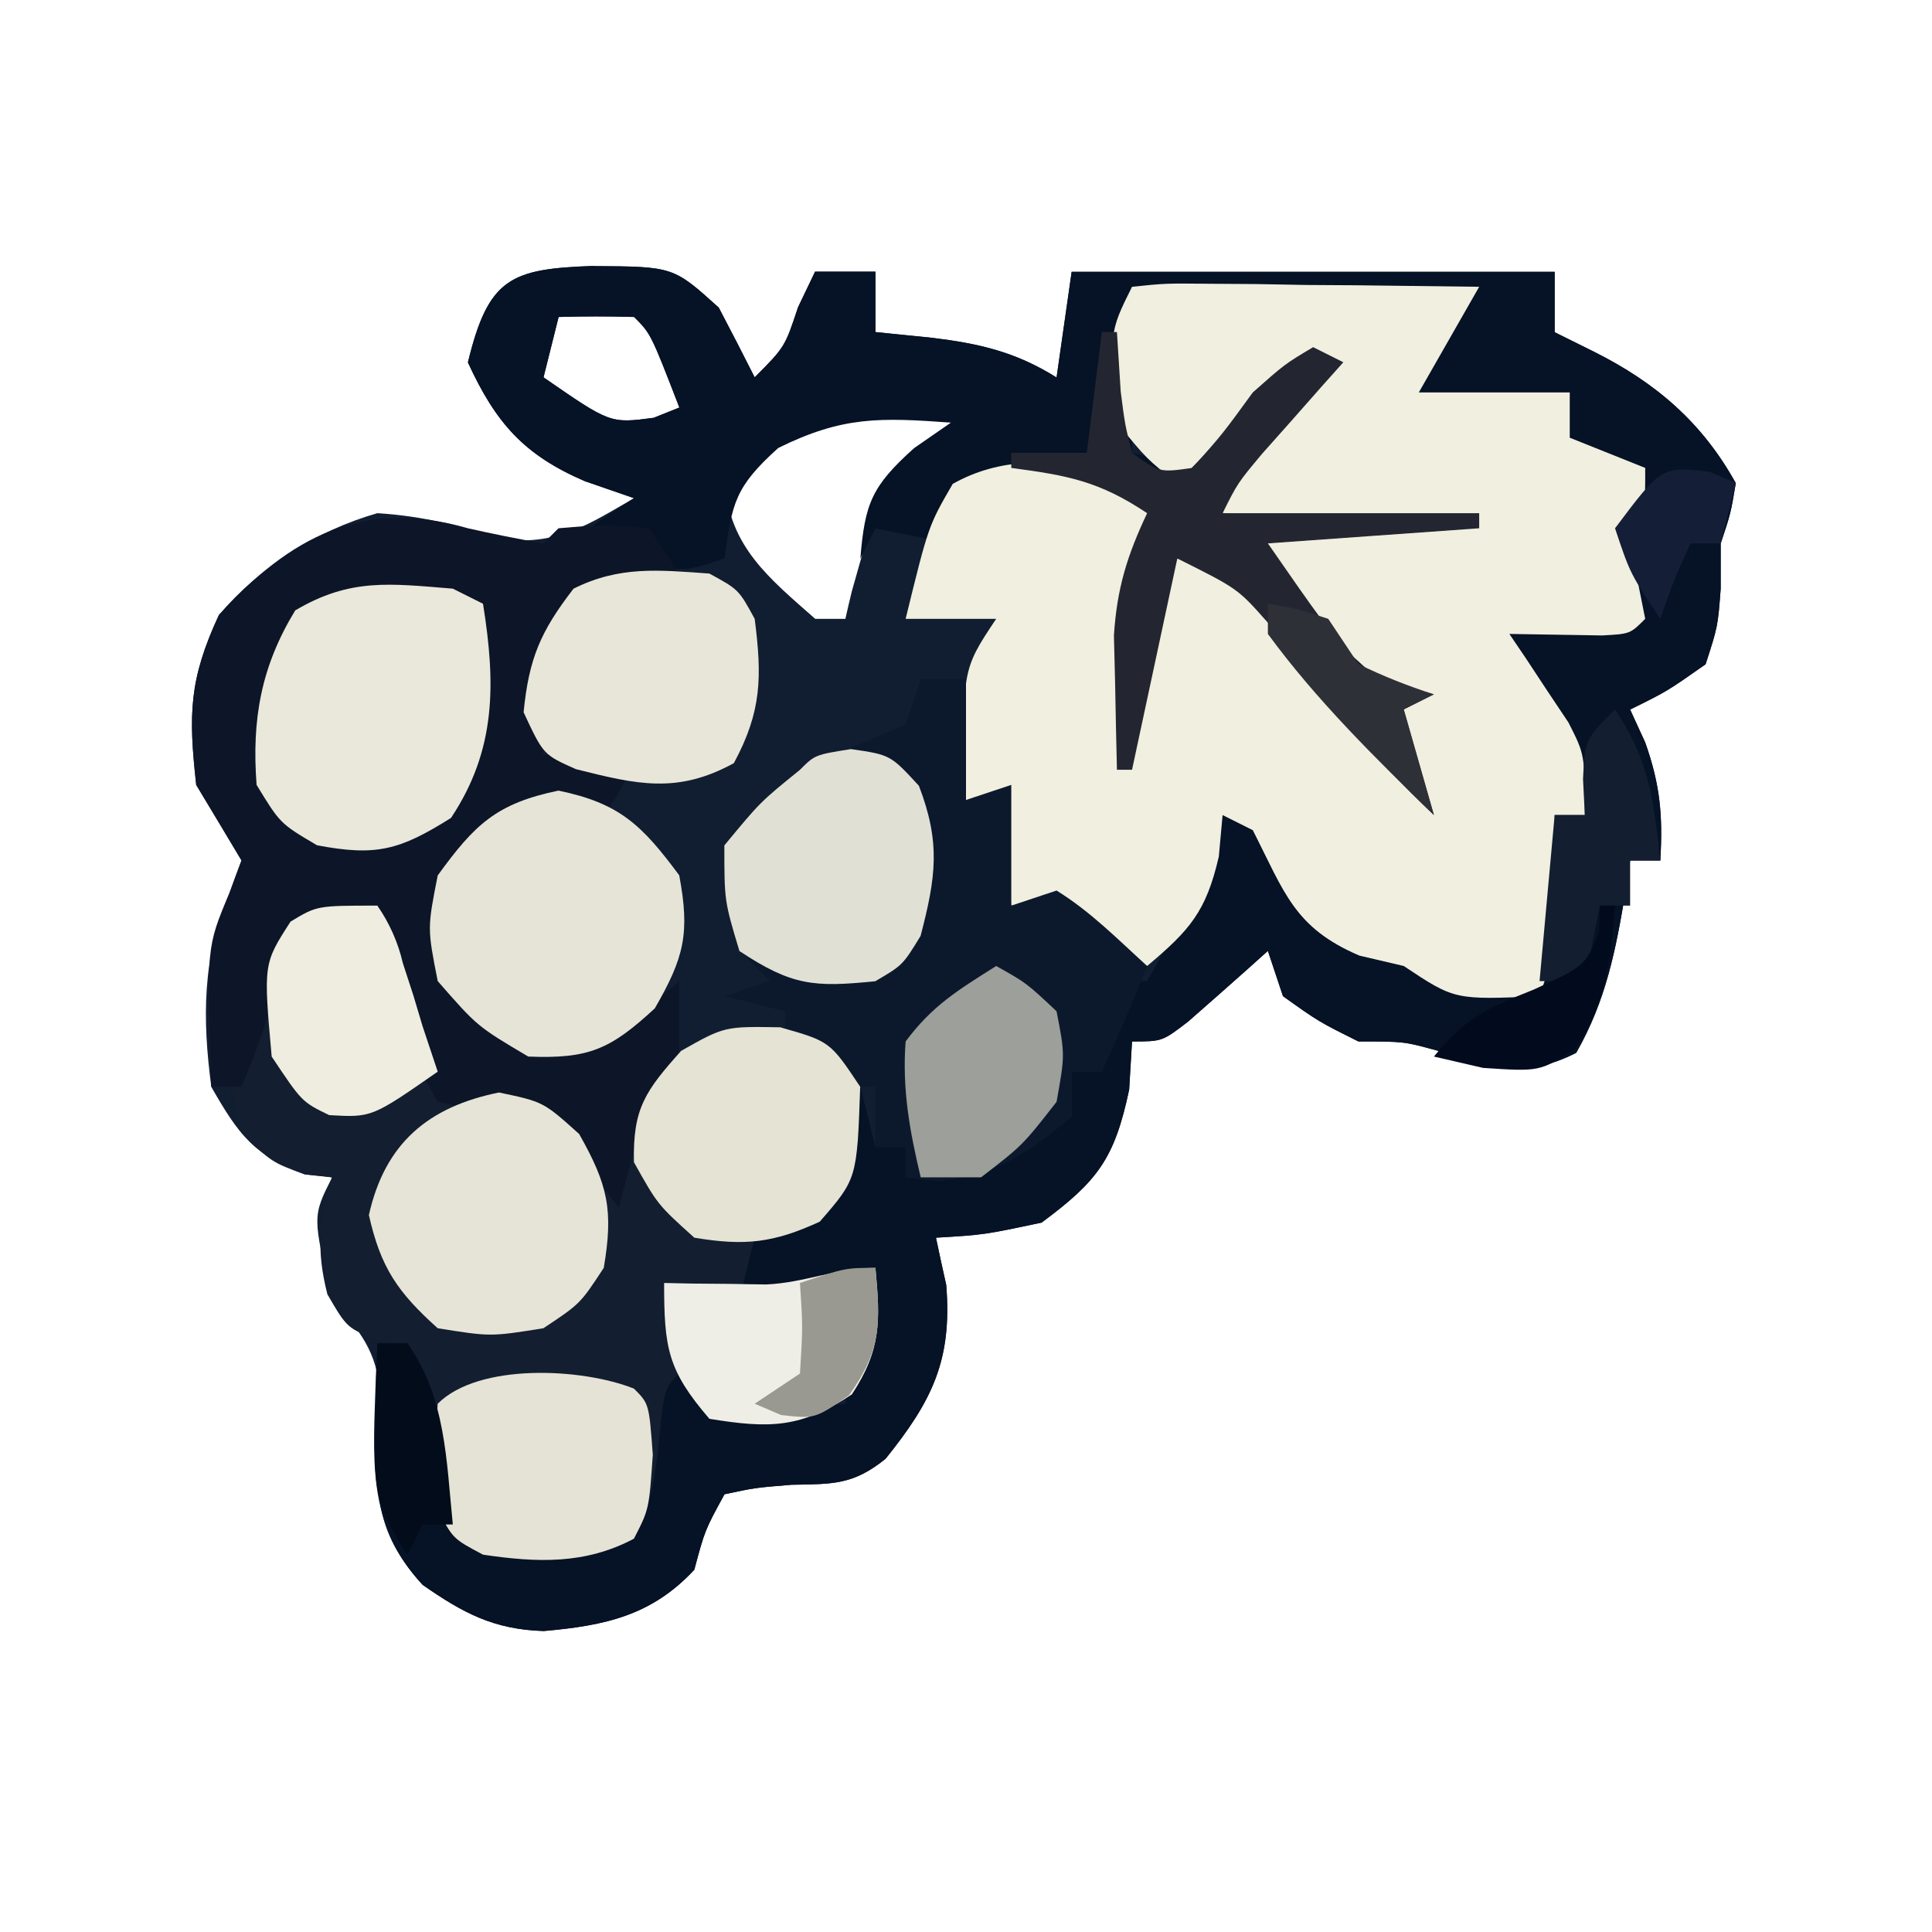
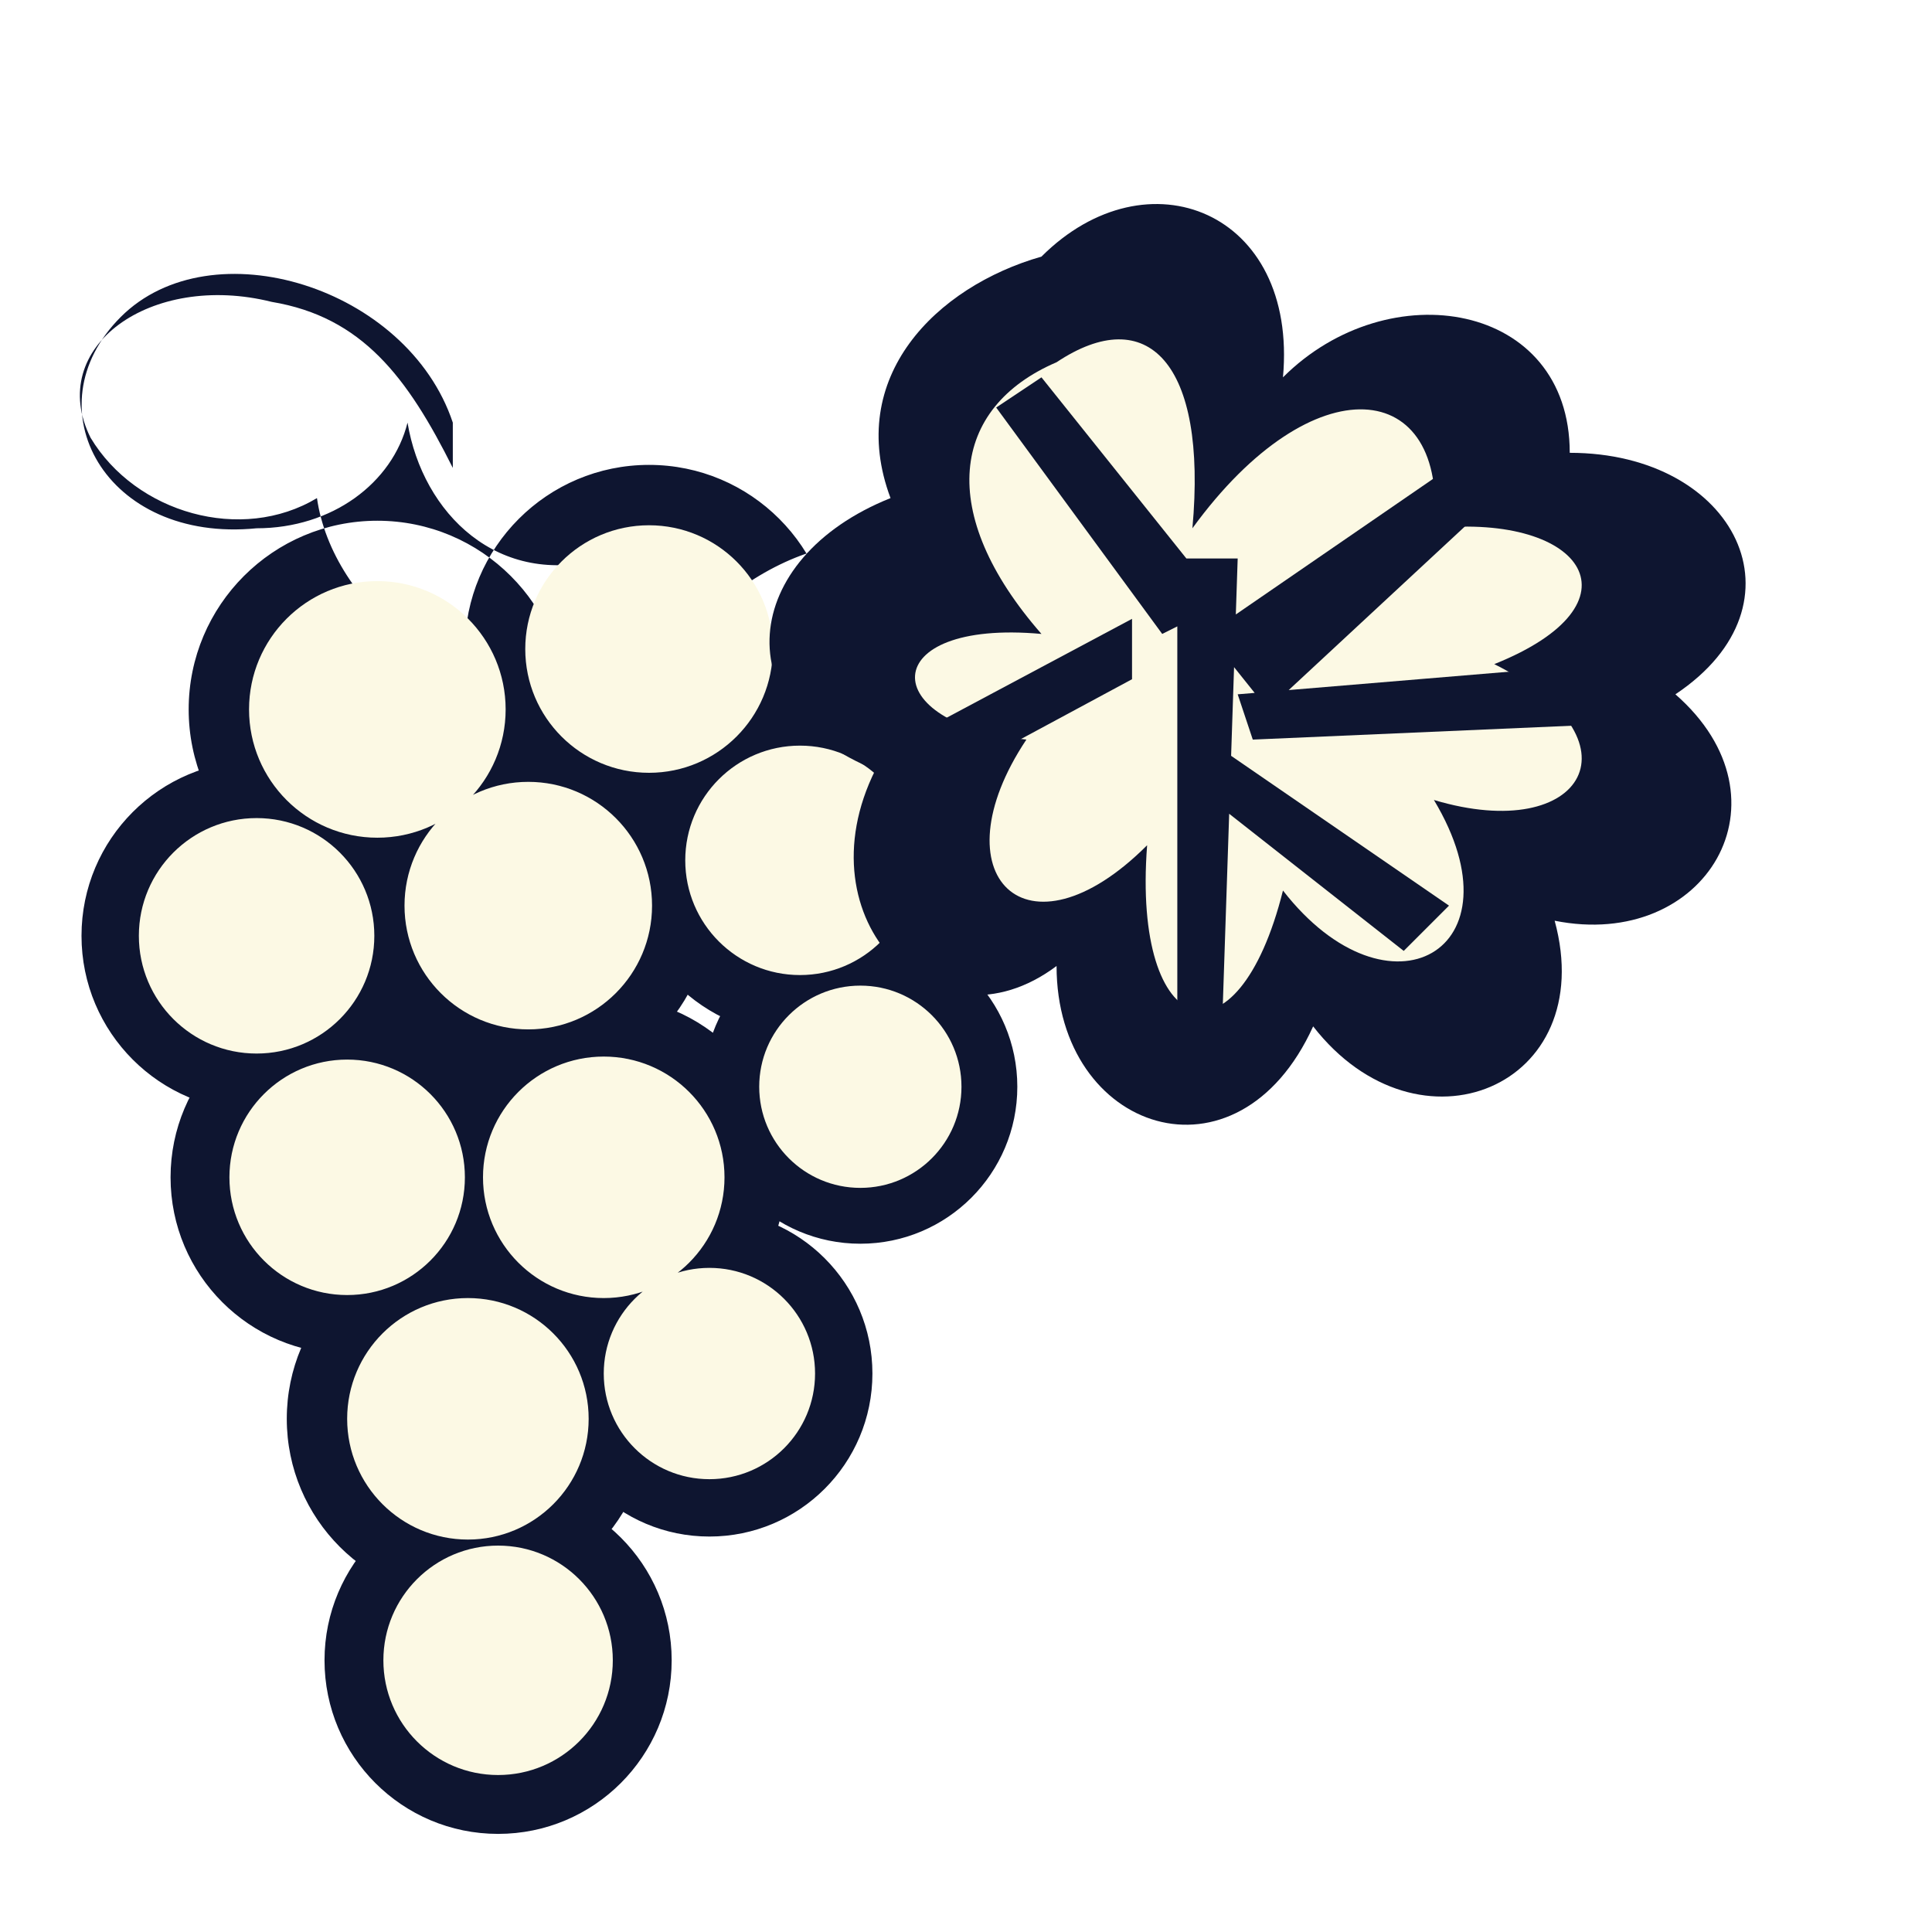
<svg xmlns="http://www.w3.org/2000/svg" width="128" height="128" viewBox="0 0 128 128">
-   <path fill="#111e31" d="M39.31 17.63c5.3.03 5.3.03 8.31 2.75Q48.83 22.68 50 25c2-2.02 2-2.02 2.87-4.64L54 18h4v4l3.75.38c3.12.38 5.54.93 8.25 2.63l1-7h32v4l2.62 1.3c4.07 2.04 7.15 4.67 9.38 8.7-.34 2.02-.34 2.02-1 4v3c-.19 2.5-.19 2.5-1 5-2.57 1.8-2.57 1.8-5 3l1 2.18c1 2.83 1.17 4.84 1 7.82h-2l-.3 2.04c-.66 3.93-1.29 7.22-3.27 10.7-3.44 1.77-5.69.88-9.3-.17C93 69 93 69 90 69c-2.63-1.31-2.63-1.31-5-3l-1-3-1.46 1.31-1.92 1.7-1.9 1.67C77 69 77 69 75 69l-.19 3.19c-.97 4.58-2.08 6.05-5.8 8.81-3.82.81-3.82.81-7 1q.32 1.53.68 3.13c.4 4.98-.93 7.68-4.02 11.52-2.16 1.74-3.49 1.67-6.24 1.72-2.42.2-2.42.2-4.43.63-1.3 2.38-1.3 2.38-2 5-2.82 3.03-5.89 3.7-9.98 4.06-3.3-.1-5.34-1.19-8.02-3.06-2.99-3.28-3.12-5.8-3-10.06q.08-1.24.2-2.53c-.25-3-1.33-4.12-3.2-6.4-1.3-5.42-1.3-5.42 0-8-.29-.05-.29-.05-1.75-.2-3.42-1.23-4.45-2.65-6.25-5.8-.6-4.54-.6-8.6 1.2-12.83q.38-1.07.8-2.17l-3-5c-.52-4.7-.48-6.98 1.5-11.26A21.7 21.7 0 0 1 25 34c3.1.19 5.55.86 8.5 1.75 3.5.34 5.52-1.02 8.5-2.74l-3.25-1.13c-4.02-1.73-5.9-3.84-7.75-7.87 1.36-5.6 2.83-6.2 8.31-6.39M37.01 21l-1 4c4.42 3.06 4.42 3.06 7.3 2.68l1.7-.68c-1.89-4.89-1.89-4.89-3-6a83 83 0 0 0-5 0m11 11c.35 4.24 2.9 6.27 6 9h2q.2-.91.43-1.84c2.06-7.34 2.06-7.34 5.75-9.66q1.37-.75 2.81-1.5v-1c-7.3-.68-11.63-.27-17 5" />
-   <path fill="#061225" d="M39.31 17.63c5.3.03 5.3.03 8.31 2.75Q48.83 22.68 50 25c2-2 2-2 2.87-4.64L54 18h4v4l3.75.38c3.12.38 5.54.93 8.25 2.63l1-7h32v4l2.62 1.3c4.07 2.04 7.15 4.67 9.38 8.7-.34 2.02-.34 2.02-1 4v3c-.19 2.5-.19 2.5-1 5-2.56 1.8-2.56 1.8-5 3l1 2.18c1 2.83 1.17 4.84 1 7.82h-2l-.3 2.04c-.66 3.93-1.29 7.22-3.27 10.7-3.44 1.77-5.69.88-9.3-.17C93 69 93 69 90 69c-2.63-1.31-2.63-1.31-5-3l-1-3-1.46 1.31-1.92 1.7-1.9 1.67C77 69 77 69 75 69l-.19 3.19c-.97 4.58-2.08 6.05-5.8 8.81-3.82.81-3.82.81-7 1q.32 1.53.68 3.13c.4 4.98-.93 7.68-4.02 11.52-2.16 1.74-3.49 1.67-6.24 1.72-2.42.2-2.42.2-4.43.63-1.3 2.38-1.3 2.38-2 5-2.82 3.03-5.89 3.7-9.98 4.06-3.3-.1-5.34-1.19-8.02-3.06-3.8-4.06-3.25-8.51-3.1-13.76L25 89h2c1.74 2.55 2.07 4.5 2.5 7.61C30 100 30 100 32 102c1.87.27 1.87.27 4 .25l2.12.02C40 102 40 102 42 100c.63-2.39.63-2.39 1.12-5.12l.51-2.77.37-2.1c.5.31.5.31 3 2v2c1.48-.18 1.48-.18 9-1l2-9-2.25 1C53 86 53 86 49 86c.2-1.83.2-1.83 1-4q1.2-.67 2.43-1.33c3.53-2.31 3.73-4.66 4.57-8.68l1 4h2v2c8.47-2.28 8.47-2.28 11-4v-3h2l1-6h2c2.05-3.42 3.44-7.33 5-11 3 1 3 1 4.81 4.44 1.52 2.8 1.93 3.44 4.94 4.88l3.25.68 4.37 1.13L102 66l1-12h2c-3.15-8.59-3.15-8.59-5-12l8-1q-.3-1.4-.63-2.82C107 35 107 35 109 32l-2.5-1.32L104 29v-3H94c1.87-4.89 1.87-4.89 3-6l-7.07.05-3.97.04A77 77 0 0 1 75 19v11l4 1c2-2.26 2-2.26 4-5 2.12-1.87 2.12-1.87 4-3l2 1-1.5 1.68-1.94 2.2-1.93 2.18C82 31.99 82 31.99 81 34h17v1l-14 1c6.14 8.86 6.14 8.86 11 10l-2 1 2 7c-4.18-3.91-7.58-8.23-11.04-12.8C82 39 82 39 78 37l-3 14h-1q-.09-2.85-.13-5.69l-.07-3.2c.2-3.13.87-5.28 2.2-8.1-4.07-2.72-6.17-2.31-11-2l-2 2v2l-5-1-1 2c.3-3.68.76-4.8 3.56-7.32L63 28c-4.7-.34-7.17-.43-11.44 1.68C48.7 32.26 48.5 33.3 48 37c-3 1-3 1-6.19-.44L39.01 35q1.46-1 3-2l-3.26-1.12c-4.02-1.73-5.9-3.84-7.75-7.87 1.36-5.6 2.83-6.2 8.31-6.39M37.01 21l-1 4c4.42 3.06 4.42 3.06 7.3 2.68l1.7-.68c-1.89-4.89-1.89-4.89-3-6a83 83 0 0 0-5 0" />
-   <path fill="#f0efe0" d="M75 19c2.22-.23 2.22-.23 5.13-.2l3.13.02 3.3.06 3.31.02L98 19l-4 7h10v3l2.5 1 2.5 1c0 3 0 3-1 5l1 5c-1 1-1 1-2.85 1.1L100 42l1.09 1.61 1.41 2.14 1.41 2.11C105 50 105 50 105 54h-2l.04 1.86.02 2.45.04 2.43C103 63 103 63 102 66c-5.62.25-5.62.25-9-2l-2.94-.69C85.74 61.46 85.11 59.14 83 55l-2-1-.25 2.75C79.91 60.4 78.82 61.63 76 64a56 56 0 0 1-7-4h-2l-1-7h-2c-.29-8.57-.29-8.57 2-12h-6c1.51-6.16 1.51-6.16 3.12-8.94 3.13-1.77 6.43-1.6 9.88-1.06 2.5 1.5 2.5 1.5 4 3l-1 2.19A18 18 0 0 0 75 44l3-7c4.87 1.39 7.3 4.27 10.31 8.12l1.38 1.71L93 51c0-4 0-4-2.25-6.5L88 42a89 89 0 0 1-4-4v-2l5-1-8-1c1.37-4 3.26-6.8 6-10-6.43 5.29-6.43 5.29-9 8-2-1.56-2-1.56-4-4-.51-5.97-.51-5.97 1-9" />
-   <path fill="#131e30" d="M21 60h4c1.01 1.61 1.01 1.61 1.69 3.75l.7 2.11C28 68 28 68 28.38 70.24L29 72l3.25.38c3.93.65 4.35.81 6.69 3.68L41 79l.69-3.25c1.47-4.22 2.39-5.66 6.31-7.75 3.69.06 3.69.06 7 1 2 3 2 3 1.88 6.5C56 79 56 79 54.06 80.94 52 82 52 82 50 82l-1 4 9-2c.32 3.5.4 5.4-1.56 8.38-3.33 2.21-5.53 2.13-9.44 1.62l-2-3c-1 1-1 1-1.38 4.88-.29 2.41-.54 3.96-1.68 6.12-3.21 1.66-6.42 1.53-9.94 1-1.94-1.12-1.94-1.12-3-3-.69-3.19-.69-3.19-1-6h-1v-5l-1.88-.19C23 88 23 88 21.69 85.75c-.76-3.01-.53-4.79.31-7.75l-1.81-.19C18 77 18 77 16 75.06c-1.41-4.33.05-6.79 1.82-10.85C19 62 19 62 21 60" />
-   <path fill="#0d1628" d="M31 35q2.48.56 5 1l1-1c2.94-.25 2.94-.25 6 0l2 3-3.38.75C38 40 38 40 36.56 41.75c-.7 2.81-.69 5.37-.56 8.25h6c-.62 2-.62 2-2 4h-6c-2.38 1.56-2.38 1.56-4 4-.56 3.5-.56 3.5 0 7 2.12 2.5 2.12 2.5 5 4 4.29-.09 6.81-1.18 10-4v7l-2 1q-1.1 3.47-2 7l-1.94-2.44C37 75 37 75 36 74l-3.44-.25L29 73c-1.31-2.31-1.31-2.31-2-5l-1.12-2.06C25 64 25 64 25 60c-2.36.68-2.36.68-5 2-1.29 2.38-1.29 2.38-2.19 5.12-.92 2.76-.92 2.76-1.81 4.88h-2c-.32-9.24-.32-9.24 1.19-12.81L16 57q-1.48-2.5-3-5c-.52-4.69-.47-6.98 1.5-11.25 4.71-5.18 9.52-7.77 16.5-5.75" />
-   <path fill="#0c192d" d="M61 45h3v8l3-1v8l3-1c2.26 1.4 4.02 3.2 6 5q-1.4 3.55-3 7h-2v3c-2.98 2.43-5 3.91-8.88 4.25L60 78v-2h-2v-4h-2l-1-2-3-1v-2l-4-1 3-1-2-2c-.94-3.31-.94-3.31-1-7 2.47-3.4 4.93-5.09 8.75-6.62L60 48z" />
-   <path fill="#e5e4d7" d="M37 52.38c4.07.84 5.54 2.3 8 5.61.72 3.84.33 5.45-1.62 8.82-2.95 2.72-4.37 3.35-8.38 3.19-3.38-2-3.38-2-6-5-.69-3.5-.69-3.5 0-7 2.45-3.38 3.89-4.77 8-5.62" />
-   <path fill="#e9e8da" d="m30 39 2 1c.85 5.3.88 9.68-2.12 14.19-3.39 2.13-4.95 2.56-8.88 1.81-2.44-1.44-2.44-1.44-4-4-.33-4.34.3-7.85 2.56-11.56C23.2 38.29 25.8 38.66 30 39" />
-   <path fill="#232630" d="M73 22h1l.25 3.94c.28 2.19.28 2.19.75 4.06 1.81 1.31 1.81 1.31 4 1 2-2.25 2-2.25 4-5 2.12-1.88 2.12-1.88 4-3l2 1-1.5 1.68-1.94 2.2-1.93 2.17C82 32 82 32 81 34h17v1l-14 1c6.14 8.86 6.14 8.86 11 10l-2 1 2 7c-4.17-3.91-7.58-8.23-11.04-12.79C82 39 82 39 78 37l-3 14h-1q-.07-2.84-.12-5.69l-.08-3.2c.2-3.13.87-5.29 2.2-8.11-3.19-2.13-5.27-2.5-9-3v-1h5z" />
-   <path fill="#e6e4d7" d="M33.06 72.38C36 73 36 73 38.37 75.13 40.28 78.5 40.65 80.19 40 84c-1.56 2.38-1.56 2.38-4 4-3.5.56-3.5.56-7 0-2.66-2.39-3.78-4.02-4.56-7.5 1.06-4.75 3.93-7.17 8.62-8.12" />
-   <path fill="#e8e6d9" d="M47 38c1.94 1.06 1.94 1.06 3 3 .49 3.84.47 6.13-1.38 9.56-3.74 2.05-6.4 1.42-10.46.4C36 50 36 50 34.69 47.19c.35-3.57 1.13-5.37 3.31-8.19 3.05-1.52 5.64-1.24 9-1" />
-   <path fill="#e4e3d4" d="M51.69 68.06c3.3.94 3.3.94 5.3 3.94-.21 6.1-.21 6.1-2.68 8.94-3.08 1.41-4.95 1.62-8.31 1.06-2.43-2.19-2.43-2.19-4-5-.08-3.56.75-4.72 3.13-7.38C48 68 48 68 51.69 68.06" />
-   <path fill="#e1e0d5" d="M56.38 49.63c2.61.38 2.61.38 4.5 2.43 1.45 3.78 1.13 6.05.11 9.95-1.18 1.93-1.18 1.93-3 3-4.07.41-5.52.3-9-2-1-3.32-1-3.32-1-7 2.38-2.88 2.38-2.88 5-5 1-1 1-1 3.38-1.38" />
-   <path fill="#e5e3d5" d="M42 92c1 1 1 1 1.25 4.38C43 100 43 100 42 101.94c-3.24 1.72-6.42 1.59-10 1.06-2-1.06-2-1.06-3-3-.25-3.62-.25-3.62 0-7 2.72-2.72 9.57-2.37 13-1" />
-   <path fill="#eeeee6" d="M58 84c.32 3.5.4 5.4-1.56 8.38-3.38 2.25-5.46 2.27-9.44 1.62-2.77-3.22-3-4.69-3-9l1.86.04 2.45.02 2.43.04c2.58-.11 4.68-1.1 7.26-1.1" />
-   <path fill="#eeede0" d="M25 60a11 11 0 0 1 1.69 3.81l.7 2.15L28 68l1 3c-4.37 3.04-4.37 3.04-7.19 2.88C20 73 20 73 18 70c-.55-6.15-.55-6.15 1.25-8.94C21 60 21 60 25 60" />
-   <path fill="#9c9f9a" d="M66 64c2 1.12 2 1.12 4 3 .56 2.88.56 2.88 0 6-2.25 2.88-2.25 2.88-5 5h-4c-.73-3.04-1.24-5.87-1-9 1.76-2.37 3.45-3.39 6-5" />
-   <path fill="#131e30" d="M107 47c2.3 3.44 2.54 5.94 3 10h-2v3h-2l-1 5h-3l1-11h2l-.12-2.38C105 49 105 49 107 47" />
-   <path fill="#2e3037" d="M84 40c1.88.31 1.88.31 4 1l2 3a37 37 0 0 0 5 2l-2 1 2 7c-3.88-3.77-7.8-7.63-11-12z" />
-   <path fill="#030c1a" d="M25 89h2c2.54 3.59 2.57 7.75 3 12h-2l-1 2c-2.28-3.42-2.22-4.68-2.12-8.69l.05-3.01z" />
-   <path fill="#141f37" d="M113.25 31.25 115 32l-1 4h-2c-1.13 2.5-1.13 2.5-2 5-2-3-2-3-3-6 3.08-4.1 3.08-4.1 6.25-3.75" />
-   <path fill="#999991" d="M58 84c.33 3.64.42 5.41-1.75 8.44C54 94 54 94 51.75 93.75L50 93l3-2c.19-3.12.19-3.12 0-6 3-1 3-1 5-1" />
-   <path fill="#020b1d" d="M106 60h1c-.29 3.71-.58 6.35-2.62 9.5C102 71 102 71 98.25 70.75L95 70c2.05-2.53 3.49-3.2 6.62-4.44C105 64 105 64 105.94 61.81z" />
+   <path fill="#0e1530" d="M30 28C27 19 14 15 8 21C2 27 7 36 17 35C22 35 26 32 27 28C28 34 33 39 40 37C44 36 45 42 40 46C30 47 22 40 21 33C16 36 9 34 6 29C3 23 10 18 18 20C24 21 27 25 30 31ZM49 39C56 34 64 35 70 42L66 49C60 43 55 41 48 44ZM12.5 47a12.5 12.5 0 1 0 25 0a12.5 12.5 0 1 0 -25 0ZM30.8 43a12.2 12.2 0 1 0 24.4 0a12.2 12.2 0 1 0 -24.4 0ZM5.4 62a11.6 11.6 0 1 0 23.2 0a11.6 11.6 0 1 0 -23.2 0ZM22.9 60a12.1 12.1 0 1 0 24.2 0a12.1 12.1 0 1 0 -24.2 0ZM41.4 57a11.6 11.6 0 1 0 23.2 0a11.6 11.6 0 1 0 -23.2 0ZM11.3 78a11.7 11.7 0 1 0 23.4 0a11.7 11.7 0 1 0 -23.4 0ZM28 78a12 12 0 1 0 24 0a12 12 0 1 0 -24 0ZM46.6 72a10.4 10.4 0 1 0 20.8 0a10.4 10.4 0 1 0 -20.8 0ZM19 94a12 12 0 1 0 24 0a12 12 0 1 0 -24 0ZM36.2 91a10.8 10.8 0 1 0 21.6 0a10.8 10.8 0 1 0 -21.6 0ZM21.5 110a11.5 11.5 0 1 0 23 0a11.5 11.5 0 1 0 -23 0Z" />
+   <path fill="#fcf9e4" d="M16.5 47a8.5 8.5 0 1 0 17 0a8.5 8.5 0 1 0 -17 0ZM34.8 43a8.2 8.2 0 1 0 16.4 0a8.2 8.2 0 1 0 -16.4 0ZM9.2 62a7.8 7.8 0 1 0 15.6 0a7.8 7.8 0 1 0 -15.6 0ZM26.8 60a8.2 8.2 0 1 0 16.4 0a8.2 8.2 0 1 0 -16.4 0ZM45.4 57a7.6 7.6 0 1 0 15.2 0a7.6 7.6 0 1 0 -15.2 0ZM15.2 78a7.8 7.8 0 1 0 15.6 0a7.8 7.8 0 1 0 -15.6 0ZM32 78a8 8 0 1 0 16 0a8 8 0 1 0 -16 0ZM50.3 72a6.7 6.7 0 1 0 13.4 0a6.7 6.7 0 1 0 -13.4 0ZM23 94a8 8 0 1 0 16 0a8 8 0 1 0 -16 0ZM40 91a7 7 0 1 0 14 0a7 7 0 1 0 -14 0ZM25.4 110a7.6 7.6 0 1 0 15.2 0a7.6 7.6 0 1 0 -15.2 0Z" />
+   <path fill="#0e1530" d="M69 17C76 10 86 14 85 25C92 18 104 20 104 30C115 30 120 40 111 46C119 53 113 63 103 61C106 72 94 77 87 68C82 79 70 75 70 64C62 70 53 61 58 51C48 47 49 37 59 33C56 25 62 19 69 17Z" />
+   <path fill="#fcf9e4" d="M70 24C76 20 80 24 79 35C87 24 96 25 95 35C105 34 109 40 99 44C109 49 105 56 95 53C101 63 92 68 85 59C82 71 75 69 76 56C68 64 62 58 68 49C58 48 58 41 69 42C62 34 63 27 70 24Z" />
+   <path fill="#0e1530" d="M78 37L82 37L81 67L78 67Z M80 42L96 31L98 34L84 47Z M82 46L106 44L106 48L83 49Z M80 49L96 60L93 63L79 52Z M77 42L66 27L69 25L81 40Z M75 45L62 52L60 49L75 41Z" />
</svg>
